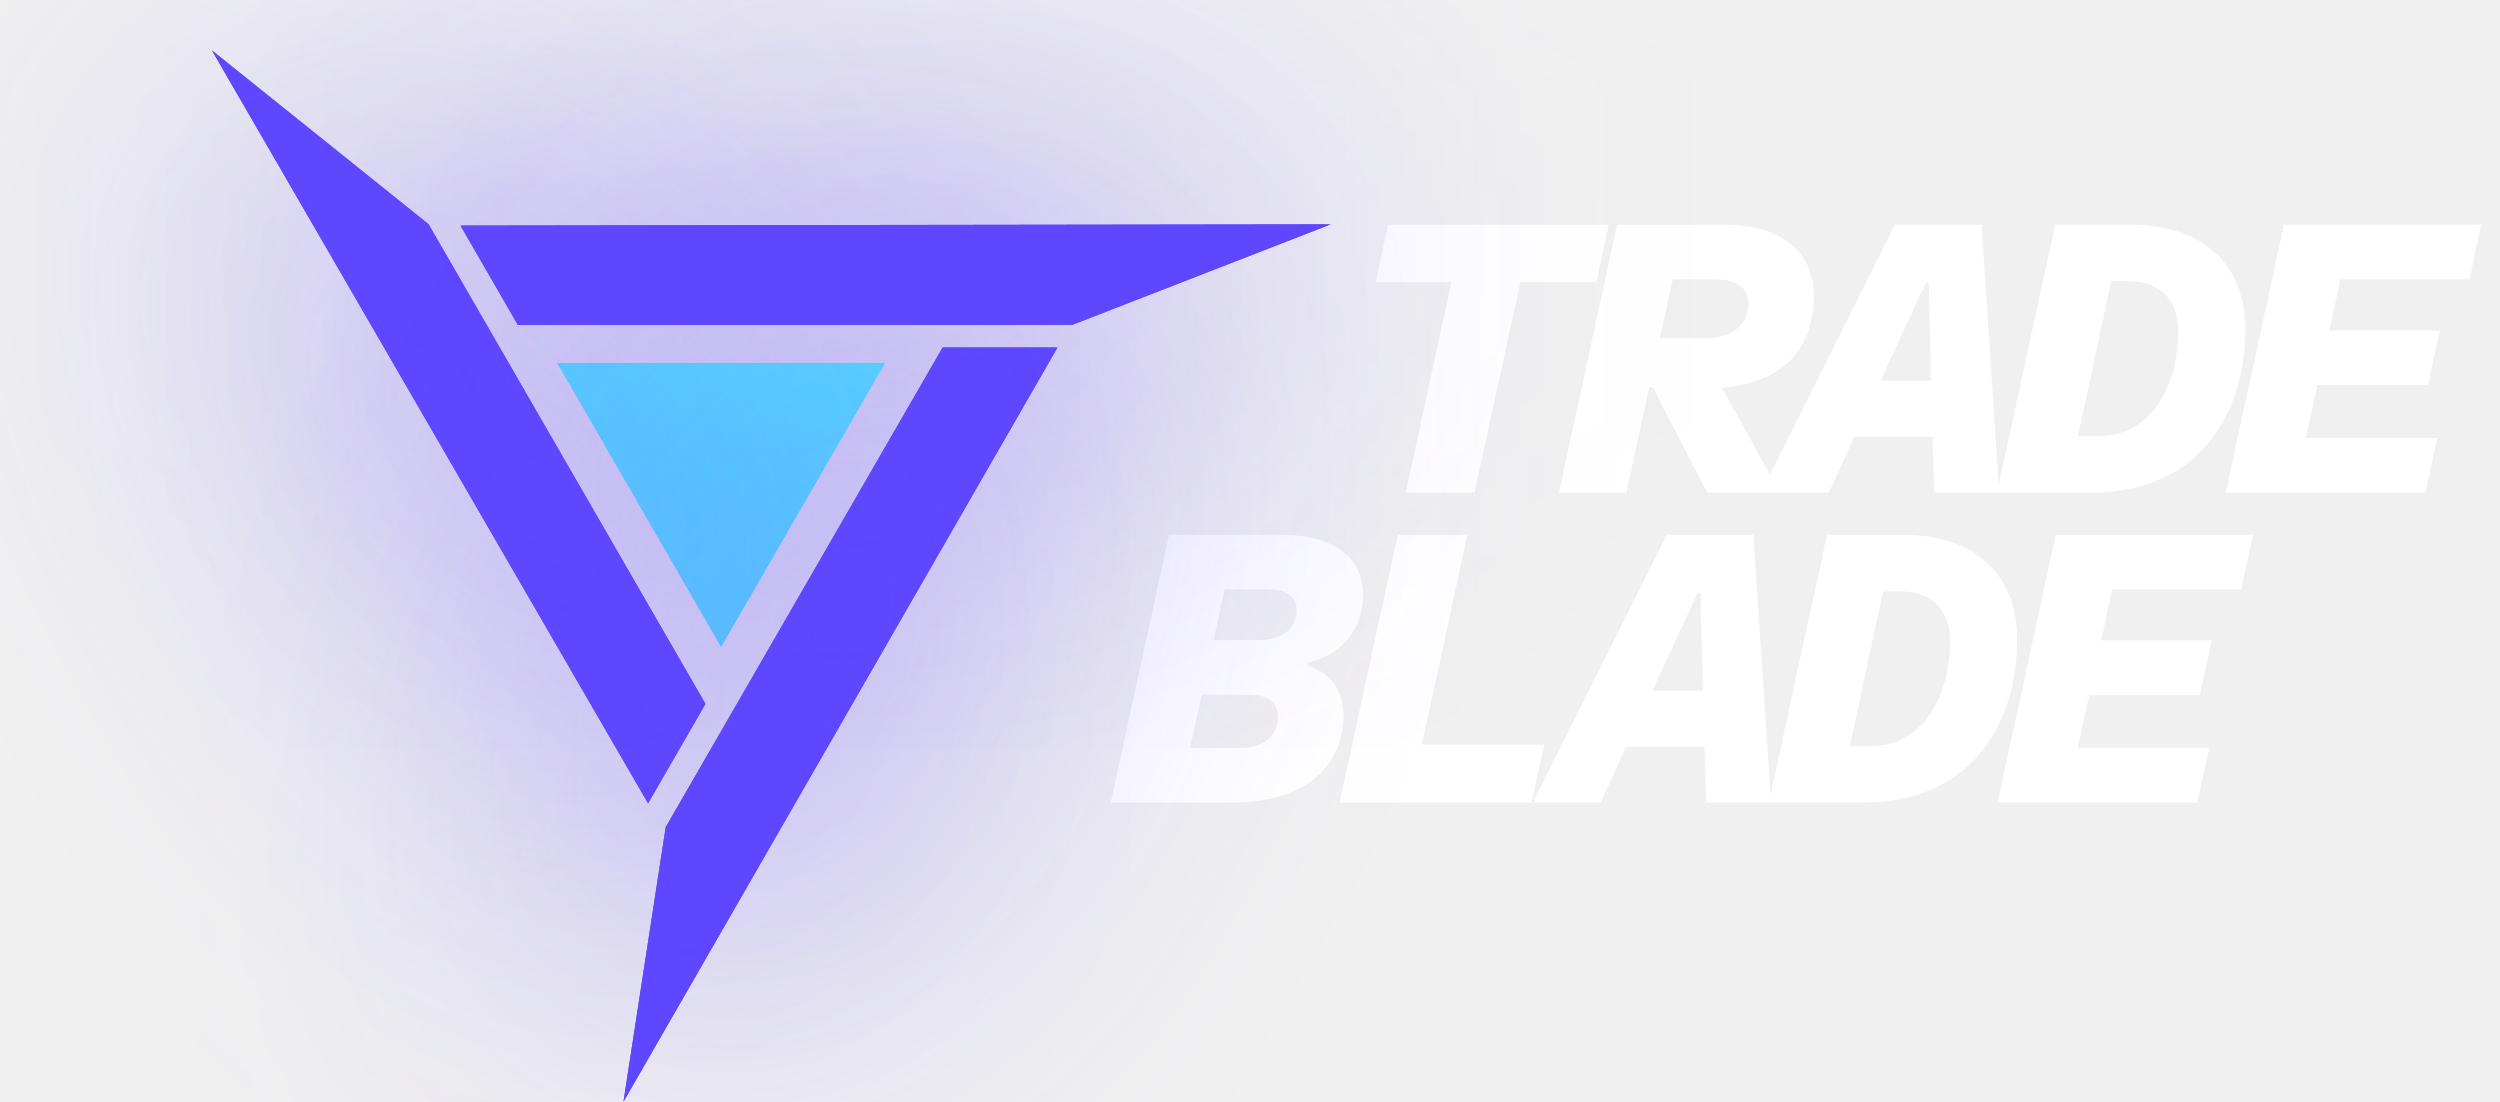
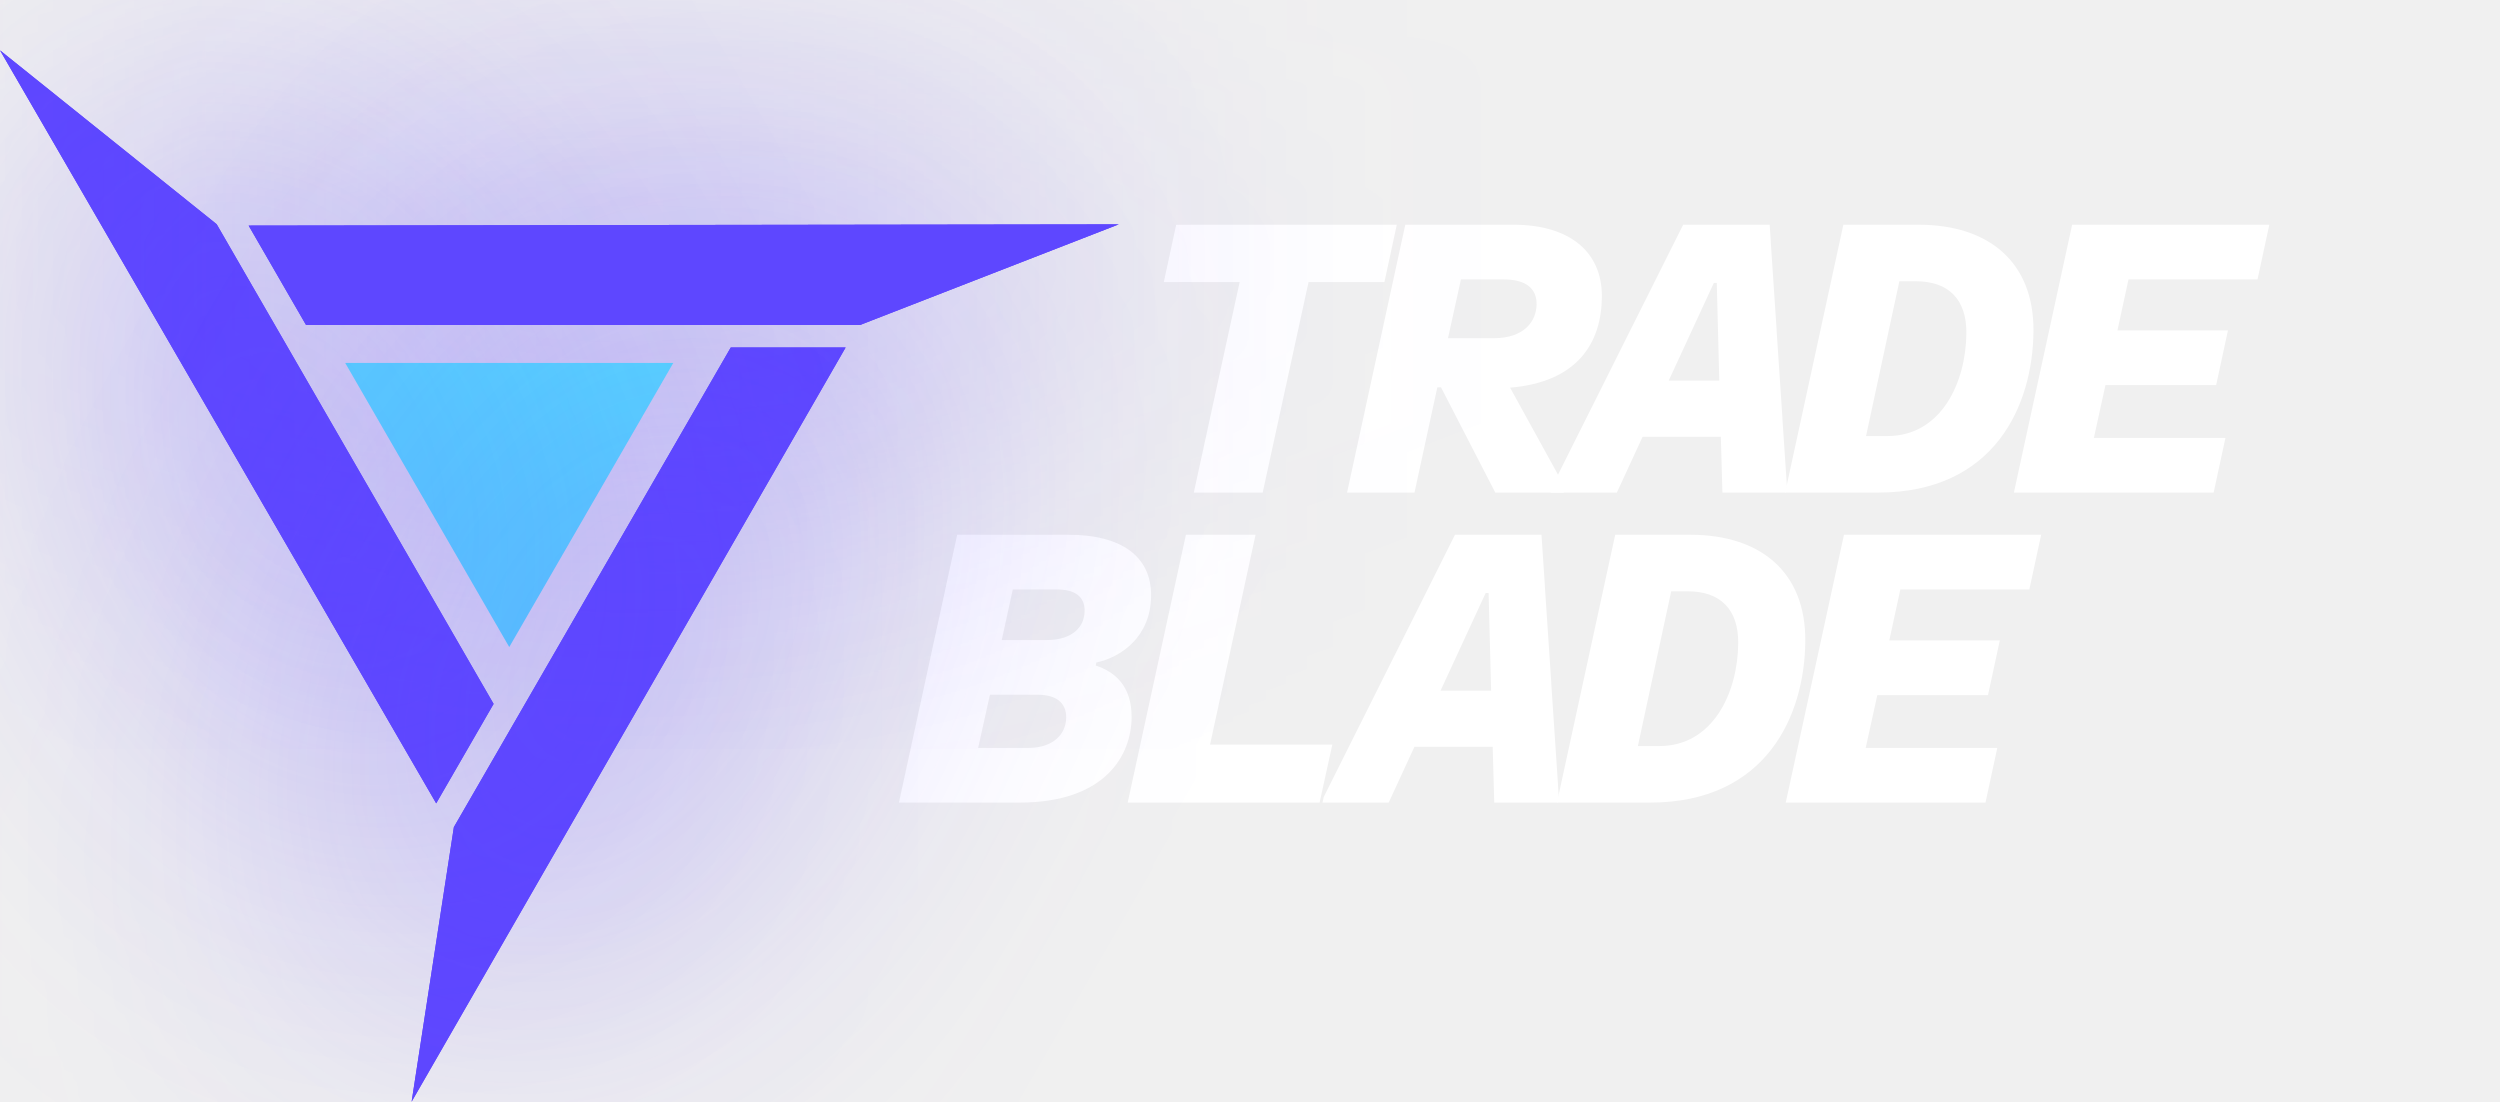
- <svg xmlns="http://www.w3.org/2000/svg" width="118" height="52" viewBox="0 0 118 52" fill="none">
+ <svg xmlns="http://www.w3.org/2000/svg" viewBox="10 0 118 52" fill="none">
  <path d="M60.446 25.241H55.178L52.429 37.883H58.103C62.186 37.883 63.398 35.636 63.412 33.862C63.425 32.317 62.547 31.685 61.719 31.413L61.746 31.272C62.907 31.018 64.316 30.07 64.332 28.12C64.347 26.242 62.894 25.241 60.446 25.241ZM56.169 35.302L56.726 32.791H58.966C59.822 32.791 60.33 33.142 60.324 33.871C60.318 34.626 59.742 35.302 58.531 35.302H56.169ZM57.283 30.21L57.804 27.822H59.871C60.728 27.822 61.201 28.147 61.195 28.84C61.189 29.56 60.648 30.21 59.411 30.21H57.283Z" fill="white" />
  <path d="M65.975 25.241L63.227 37.883H72.285L72.886 35.144H67.115L69.262 25.241H65.975Z" fill="white" />
  <path d="M78.676 25.241L72.478 37.62L72.424 37.883H75.546L76.761 35.25H80.455L80.528 37.883H83.521L83.575 37.62L82.758 25.241H78.676ZM77.994 32.598L80.124 27.989H80.262L80.381 32.598H77.994Z" fill="white" />
  <path d="M89.793 25.241H86.238L83.489 37.883H87.866C93.376 37.883 95.182 33.775 95.21 30.263C95.237 27.005 93.097 25.241 89.793 25.241ZM87.308 35.214L88.881 27.91H89.668C91.19 27.91 92.057 28.753 92.044 30.359C92.025 32.703 90.846 35.214 88.32 35.214H87.308Z" fill="white" />
  <path d="M97.036 25.241L94.287 37.883H103.715L104.272 35.302H98.061L98.609 32.809H103.834L104.391 30.228H99.175L99.696 27.822H105.785L106.343 25.241H97.036Z" fill="white" />
  <path d="M65.515 10.607L64.931 13.312H68.512L66.347 23.25H69.599L71.764 13.312H75.345L75.929 10.607H65.515Z" fill="white" />
  <path d="M81.442 10.607H76.33L73.581 23.25H76.764L77.842 18.281H78.015L80.578 23.25H83.805L83.859 22.987L81.276 18.298C84.426 18.035 85.591 16.218 85.609 14.014C85.627 11.837 84.019 10.607 81.442 10.607ZM78.345 15.963L78.956 13.189H80.988C81.974 13.189 82.533 13.584 82.527 14.356C82.52 15.164 81.943 15.963 80.507 15.963H78.345Z" fill="white" />
  <path d="M89.445 10.607L83.247 22.987L83.193 23.25H86.316L87.531 20.616H91.224L91.298 23.25H94.29L94.344 22.987L93.528 10.607H89.445ZM88.763 17.965L90.893 13.355H91.032L91.15 17.965H88.763Z" fill="white" />
  <path d="M100.562 10.607H97.007L94.259 23.25H98.635C104.145 23.25 105.951 19.141 105.98 15.629C106.006 12.372 103.867 10.607 100.562 10.607ZM98.077 20.581L99.65 13.276H100.437C101.959 13.276 102.826 14.119 102.813 15.726C102.794 18.07 101.615 20.581 99.089 20.581H98.077Z" fill="white" />
  <path d="M107.805 10.607L105.056 23.25H114.484L115.041 20.669H108.831L109.378 18.175H114.603L115.16 15.594H109.944L110.465 13.189H116.555L117.112 10.607H107.805Z" fill="white" />
  <path d="M30.588 37.918L10.001 2.376L20.227 10.583L33.298 33.224L30.588 37.918Z" fill="#5E47FF" />
  <path d="M49.914 16.4L29.428 52L31.422 39.041L44.493 16.4L49.914 16.4Z" fill="#5E47FF" />
  <path d="M21.735 10.647L62.809 10.588L50.589 15.341L24.446 15.341L21.735 10.647Z" fill="#5E47FF" />
  <path d="M30.588 37.918L10.001 2.376L20.227 10.583L33.298 33.224L30.588 37.918Z" fill="#5E47FF" />
  <path d="M49.914 16.4L29.428 52L31.422 39.041L44.493 16.4L49.914 16.4Z" fill="#5E47FF" />
  <g filter="url(#filter0_f_185_233)">
    <path d="M21.735 10.647L62.809 10.588L50.589 15.341L24.446 15.341L21.735 10.647Z" fill="#5E47FF" />
  </g>
  <path d="M34.037 30.541L41.78 17.129H26.293L34.037 30.541Z" fill="#57E1FF" />
  <g filter="url(#filter1_f_185_233)">
    <path d="M30.588 37.918L10.001 2.376L20.227 10.583L33.298 33.224L30.588 37.918Z" fill="#5E47FF" />
  </g>
  <g filter="url(#filter2_f_185_233)">
    <path d="M49.914 16.4L29.428 52L31.422 39.041L44.493 16.4L49.914 16.4Z" fill="#5E47FF" />
  </g>
  <path d="M21.735 10.647L62.809 10.588L50.589 15.341L24.446 15.341L21.735 10.647Z" fill="#5E47FF" />
  <defs>
    <filter id="filter0_f_185_233" x="1.735" y="-9.412" width="81.073" height="44.753" filterUnits="userSpaceOnUse" color-interpolation-filters="sRGB">
      <feFlood flood-opacity="0" result="BackgroundImageFix" />
      <feBlend mode="normal" in="SourceGraphic" in2="BackgroundImageFix" result="shape" />
      <feGaussianBlur stdDeviation="10" result="effect1_foregroundBlur_185_233" />
    </filter>
    <filter id="filter1_f_185_233" x="-10" y="-17.623" width="63.298" height="75.541" filterUnits="userSpaceOnUse" color-interpolation-filters="sRGB">
      <feFlood flood-opacity="0" result="BackgroundImageFix" />
      <feBlend mode="normal" in="SourceGraphic" in2="BackgroundImageFix" result="shape" />
      <feGaussianBlur stdDeviation="10" result="effect1_foregroundBlur_185_233" />
    </filter>
    <filter id="filter2_f_185_233" x="9.428" y="-3.6" width="60.486" height="75.6" filterUnits="userSpaceOnUse" color-interpolation-filters="sRGB">
      <feFlood flood-opacity="0" result="BackgroundImageFix" />
      <feBlend mode="normal" in="SourceGraphic" in2="BackgroundImageFix" result="shape" />
      <feGaussianBlur stdDeviation="10" result="effect1_foregroundBlur_185_233" />
    </filter>
  </defs>
</svg>
